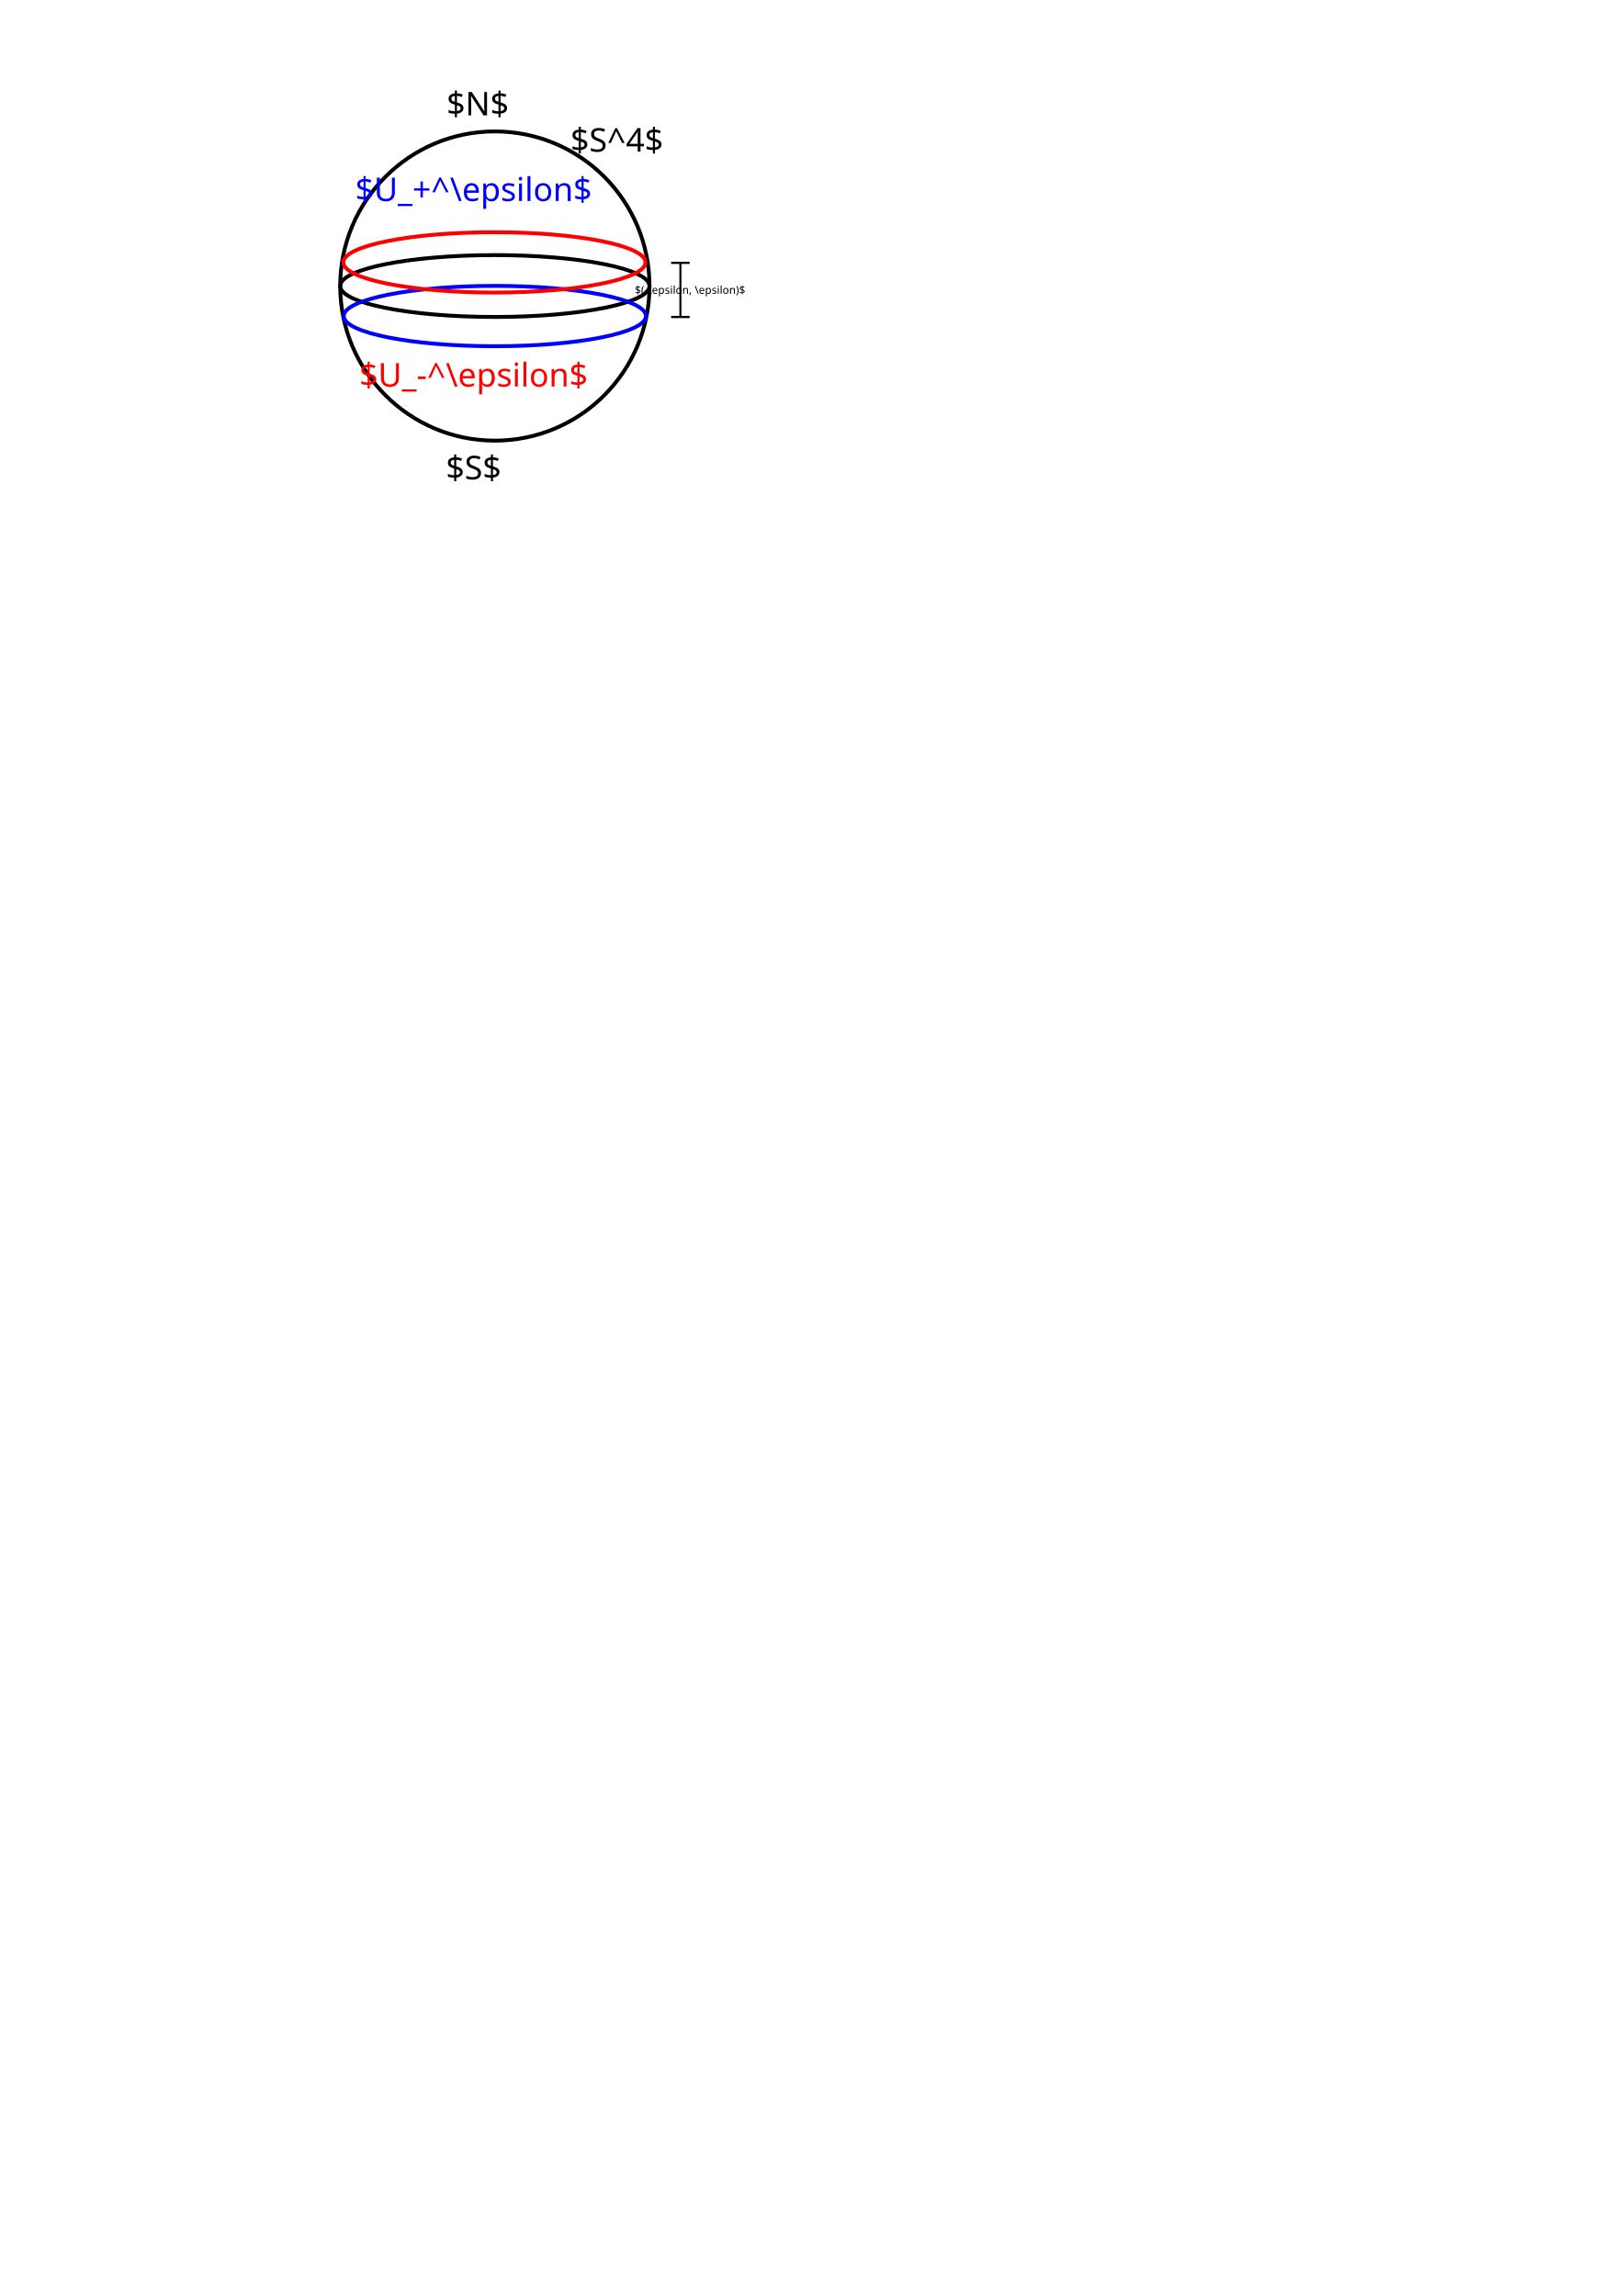
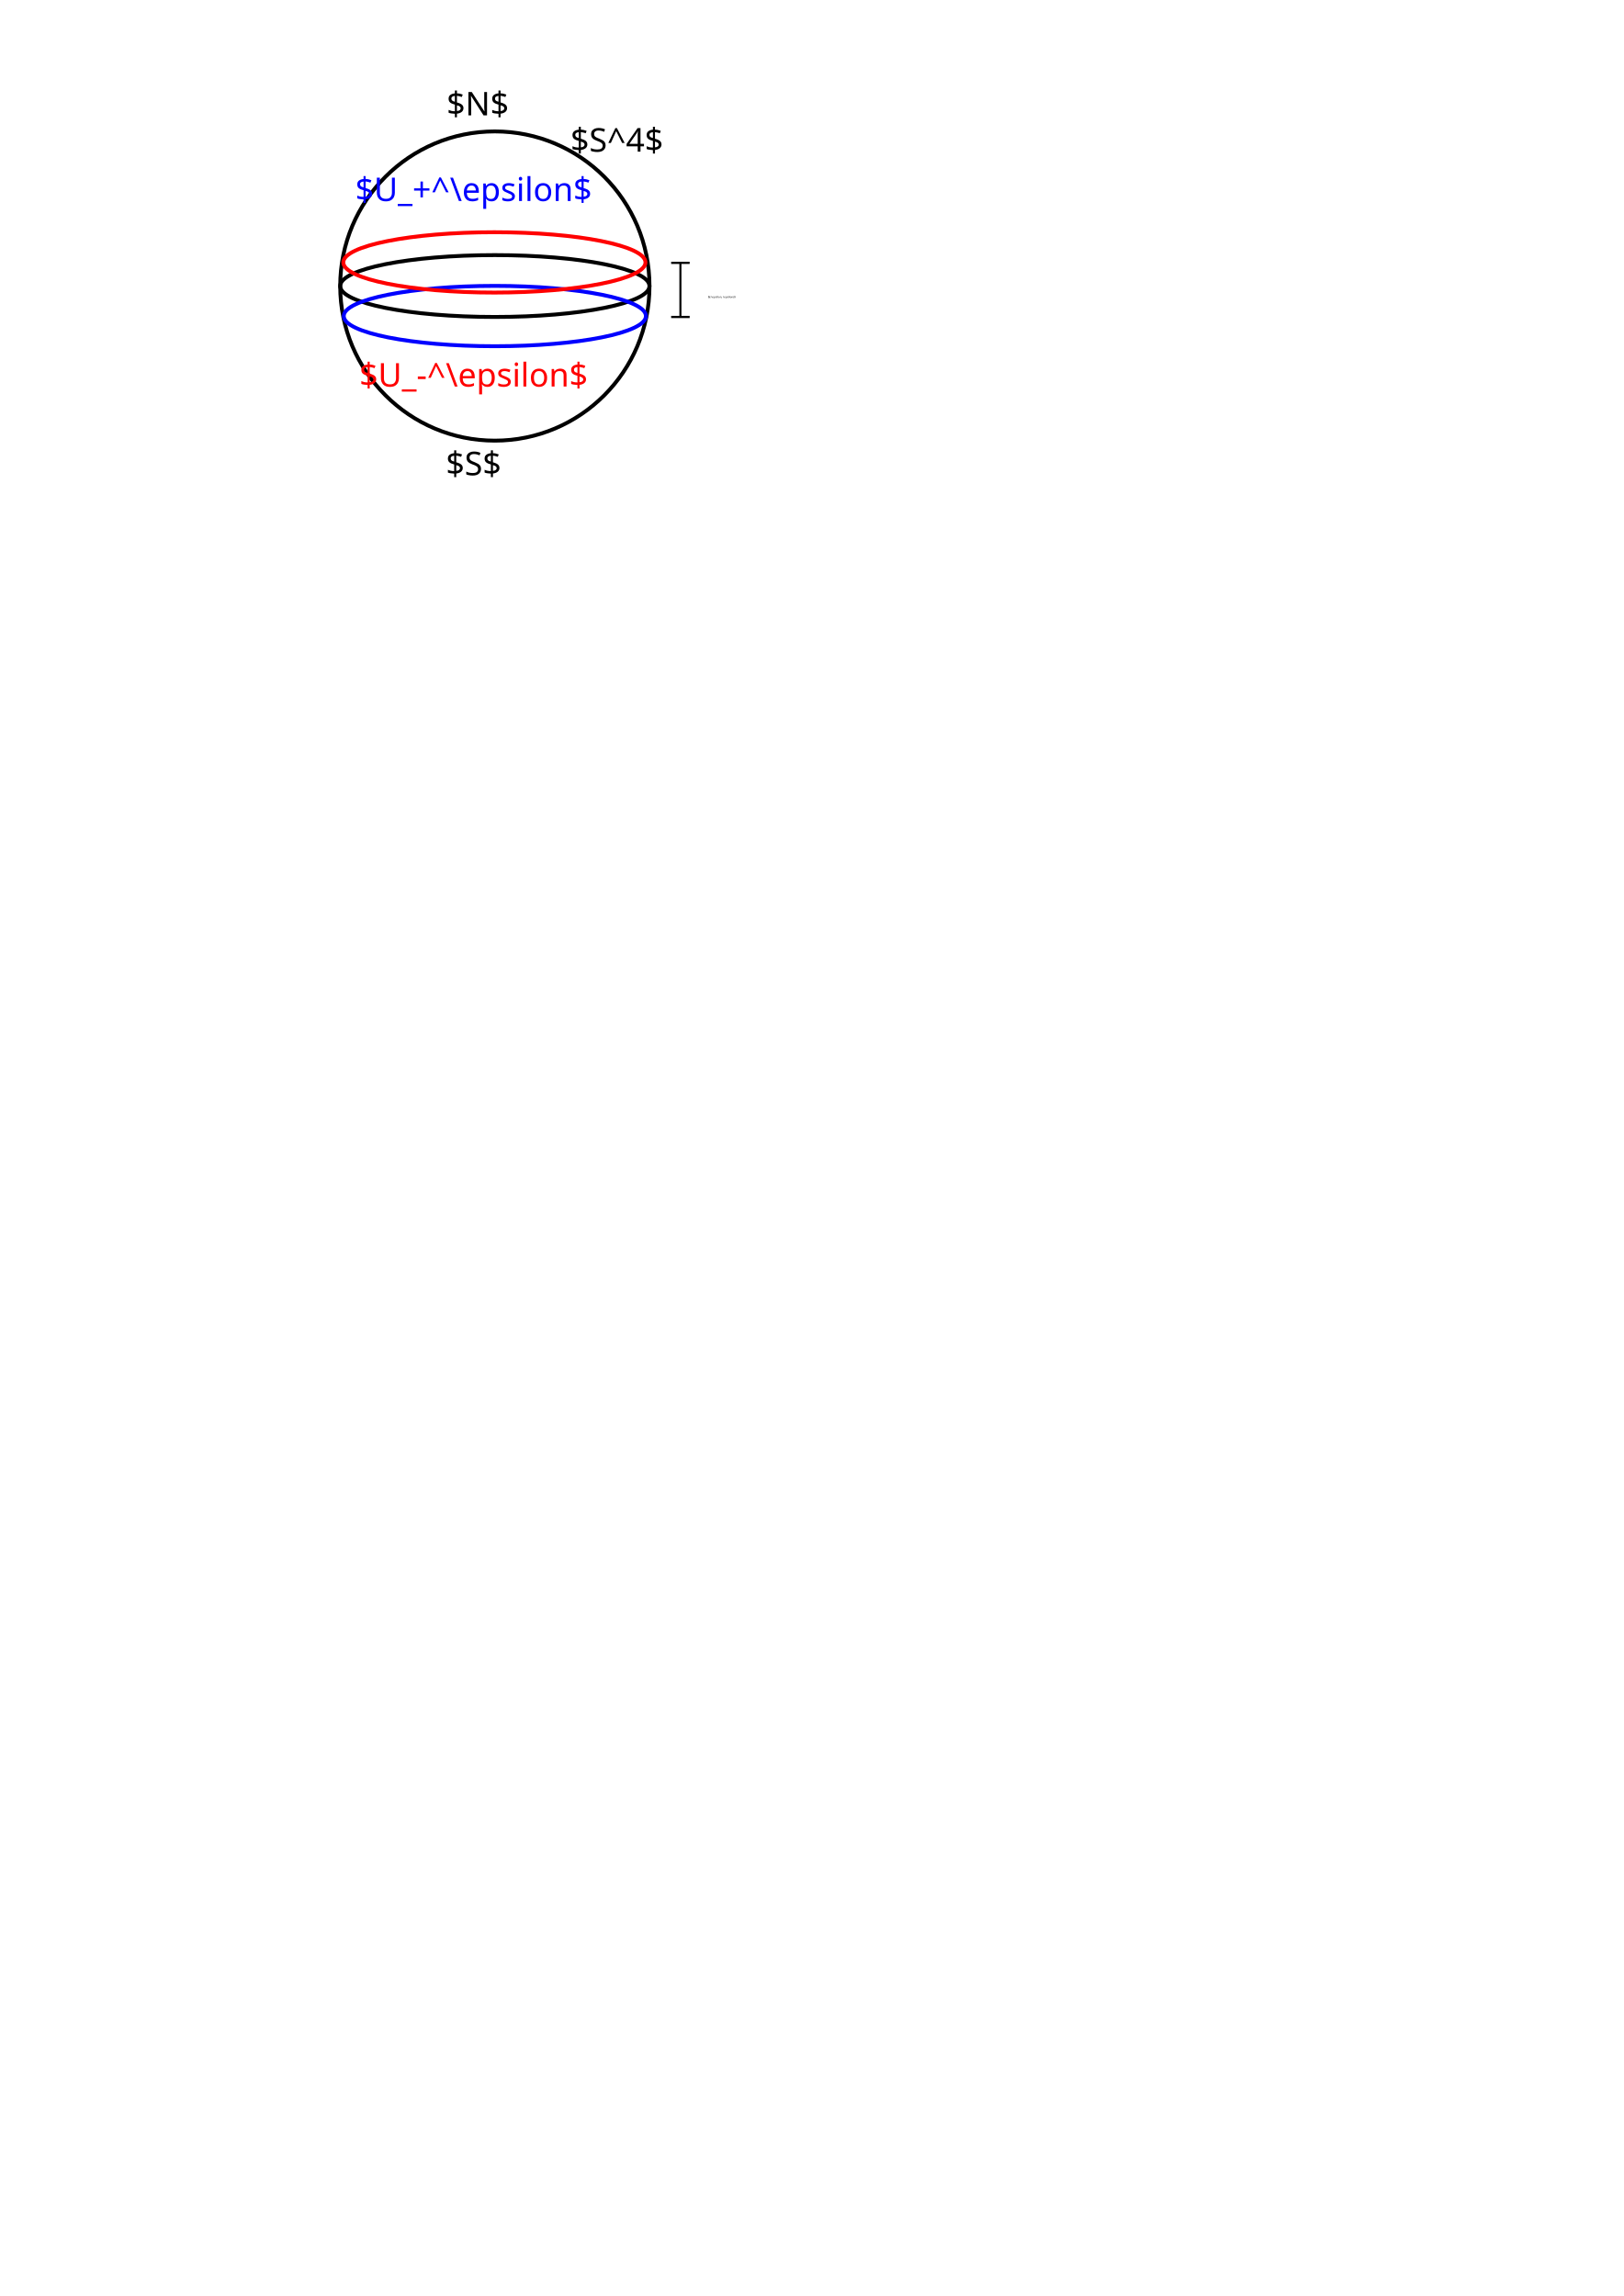
<svg xmlns="http://www.w3.org/2000/svg" width="210mm" height="297mm" viewBox="0 0 210 297" version="1.1" id="svg8">
  <defs id="defs2">
    <marker orient="auto" refY="0.0" refX="0.0" id="StopL" style="overflow:visible">
      <path id="path1069" d="M 0.0,5.65 L 0.0,-5.65" style="fill:none;fill-opacity:0.75;fill-rule:evenodd;stroke:#000000;stroke-width:1pt;stroke-opacity:1" transform="scale(0.8)" />
    </marker>
  </defs>
  <g id="layer1">
    <circle style="opacity:1;vector-effect:none;fill:none;fill-opacity:1;fill-rule:evenodd;stroke:#000000;stroke-width:0.5;stroke-linecap:square;stroke-linejoin:miter;stroke-miterlimit:4;stroke-dasharray:none;stroke-dashoffset:0;stroke-opacity:1;paint-order:fill markers stroke" id="path8" cx="64" cy="37" r="20" />
    <text xml:space="preserve" style="font-style:normal;font-weight:normal;font-size:4.233px;line-height:6.615px;font-family:sans-serif;text-align:center;letter-spacing:0px;word-spacing:0px;text-anchor:middle;fill:#000000;fill-opacity:1;stroke:none;stroke-width:0.265px;stroke-linecap:butt;stroke-linejoin:miter;stroke-opacity:1" x="64.538" y="14.92" id="text29">
      <tspan id="tspan27" x="64.538" y="14.92" style="stroke-width:0.265px">$N$</tspan>
    </text>
-     <text xml:space="preserve" style="font-style:normal;font-weight:normal;font-size:4.233px;line-height:6.615px;font-family:sans-serif;text-align:center;letter-spacing:0px;word-spacing:0px;text-anchor:middle;fill:#000000;fill-opacity:1;stroke:none;stroke-width:0.265px;stroke-linecap:butt;stroke-linejoin:miter;stroke-opacity:1" x="64" y="62" id="text33">
-       <tspan id="tspan31" x="64" y="62" style="stroke-width:0.265px">$S$</tspan>
+     <text xml:space="preserve" style="font-style:normal;font-weight:normal;font-size:4.233px;line-height:6.615px;font-family:sans-serif;text-align:center;letter-spacing:0px;word-spacing:0px;text-anchor:middle;fill:#000000;fill-opacity:1;stroke:none;stroke-width:0.265px;stroke-linecap:butt;stroke-linejoin:miter;stroke-opacity:1" x="64" y="61.471" id="text33">
+       <tspan id="tspan31" x="64" y="61.471" style="stroke-width:0.265px">$S$</tspan>
    </text>
    <text xml:space="preserve" style="font-style:normal;font-weight:normal;font-size:4.233px;line-height:6.615px;font-family:sans-serif;text-align:center;letter-spacing:0px;word-spacing:0px;text-anchor:middle;fill:#000000;fill-opacity:1;stroke:none;stroke-width:0.265px;stroke-linecap:butt;stroke-linejoin:miter;stroke-opacity:1" x="82.536" y="19.616" id="text37">
      <tspan id="tspan35" x="82.536" y="19.616" style="stroke-width:0.265px">$S^4$</tspan>
    </text>
    <ellipse style="opacity:1;vector-effect:none;fill:none;fill-opacity:1;fill-rule:evenodd;stroke:#000000;stroke-width:0.5;stroke-linecap:square;stroke-linejoin:miter;stroke-miterlimit:4;stroke-dasharray:none;stroke-dashoffset:0;stroke-opacity:1;paint-order:fill markers stroke" id="path39" cx="64" cy="37" rx="20" ry="4" />
    <ellipse style="opacity:1;vector-effect:none;fill:none;fill-opacity:1;fill-rule:evenodd;stroke:#0000ff;stroke-width:0.5;stroke-linecap:square;stroke-linejoin:miter;stroke-miterlimit:4;stroke-dasharray:none;stroke-dashoffset:0;stroke-opacity:1;paint-order:fill markers stroke" id="path39-6" cx="64" cy="40.883" rx="19.539" ry="3.903" />
    <ellipse style="opacity:1;vector-effect:none;fill:none;fill-opacity:1;fill-rule:evenodd;stroke:#ff0000;stroke-width:0.5;stroke-linecap:square;stroke-linejoin:miter;stroke-miterlimit:4;stroke-dasharray:none;stroke-dashoffset:0;stroke-opacity:1;paint-order:fill markers stroke" id="path39-6-7" cx="63.942" cy="33.942" rx="19.539" ry="3.903" />
    <text xml:space="preserve" style="font-style:normal;font-weight:normal;font-size:4.233px;line-height:6.615px;font-family:sans-serif;text-align:center;letter-spacing:0px;word-spacing:0px;text-anchor:middle;fill:#ff0000;fill-opacity:1;stroke:none;stroke-width:0.265px;stroke-linecap:butt;stroke-linejoin:miter;stroke-opacity:1;" x="64" y="50" id="text73">
      <tspan id="tspan71" x="64" y="50" style="stroke-width:0.265px;fill:#ff0000;">$U_-^\epsilon$</tspan>
    </text>
    <text xml:space="preserve" style="font-style:normal;font-weight:normal;font-size:4.233px;line-height:6.615px;font-family:sans-serif;text-align:center;letter-spacing:0px;word-spacing:0px;text-anchor:middle;fill:#0000ff;fill-opacity:1;stroke:none;stroke-width:0.265px;stroke-linecap:butt;stroke-linejoin:miter;stroke-opacity:1;" x="64" y="26" id="text73-5">
      <tspan id="tspan71-3" x="64" y="26" style="stroke-width:0.265px;fill:#0000ff;">$U_+^\epsilon$</tspan>
    </text>
    <path style="fill:none;fill-rule:evenodd;stroke:#000000;stroke-width:0.265;stroke-linecap:butt;stroke-linejoin:miter;stroke-opacity:1;stroke-miterlimit:4;stroke-dasharray:none;marker-end:url(#StopL);marker-start:url(#StopL)" d="m 88,34 v 7" id="path93" />
-     <text xml:space="preserve" style="font-style:normal;font-weight:normal;font-size:4.233px;line-height:6.615px;font-family:sans-serif;text-align:center;letter-spacing:0px;word-spacing:0px;text-anchor:middle;fill:#000000;fill-opacity:1;stroke:none;stroke-width:0.265px;stroke-linecap:butt;stroke-linejoin:miter;stroke-opacity:1" x="92" y="38" id="text1202">
-       <tspan id="tspan1200" x="92" y="38" style="font-size:1.411px;stroke-width:0.265px">$(-\epsilon, \epsilon)$</tspan>
+     <text xml:space="preserve" style="font-style:normal;font-weight:normal;font-size:0.353px;line-height:6.615px;font-family:sans-serif;text-align:center;letter-spacing:0px;word-spacing:0px;text-anchor:middle;fill:#000000;fill-opacity:1;stroke:none;stroke-width:0.265px;stroke-linecap:butt;stroke-linejoin:miter;stroke-opacity:1" x="93.587" y="38.529" id="text1202">
+       <tspan id="tspan1200" x="93.587" y="38.529" style="font-size:0.353px;stroke-width:0.265px">$(-\epsilon, \epsilon)$</tspan>
    </text>
  </g>
</svg>
